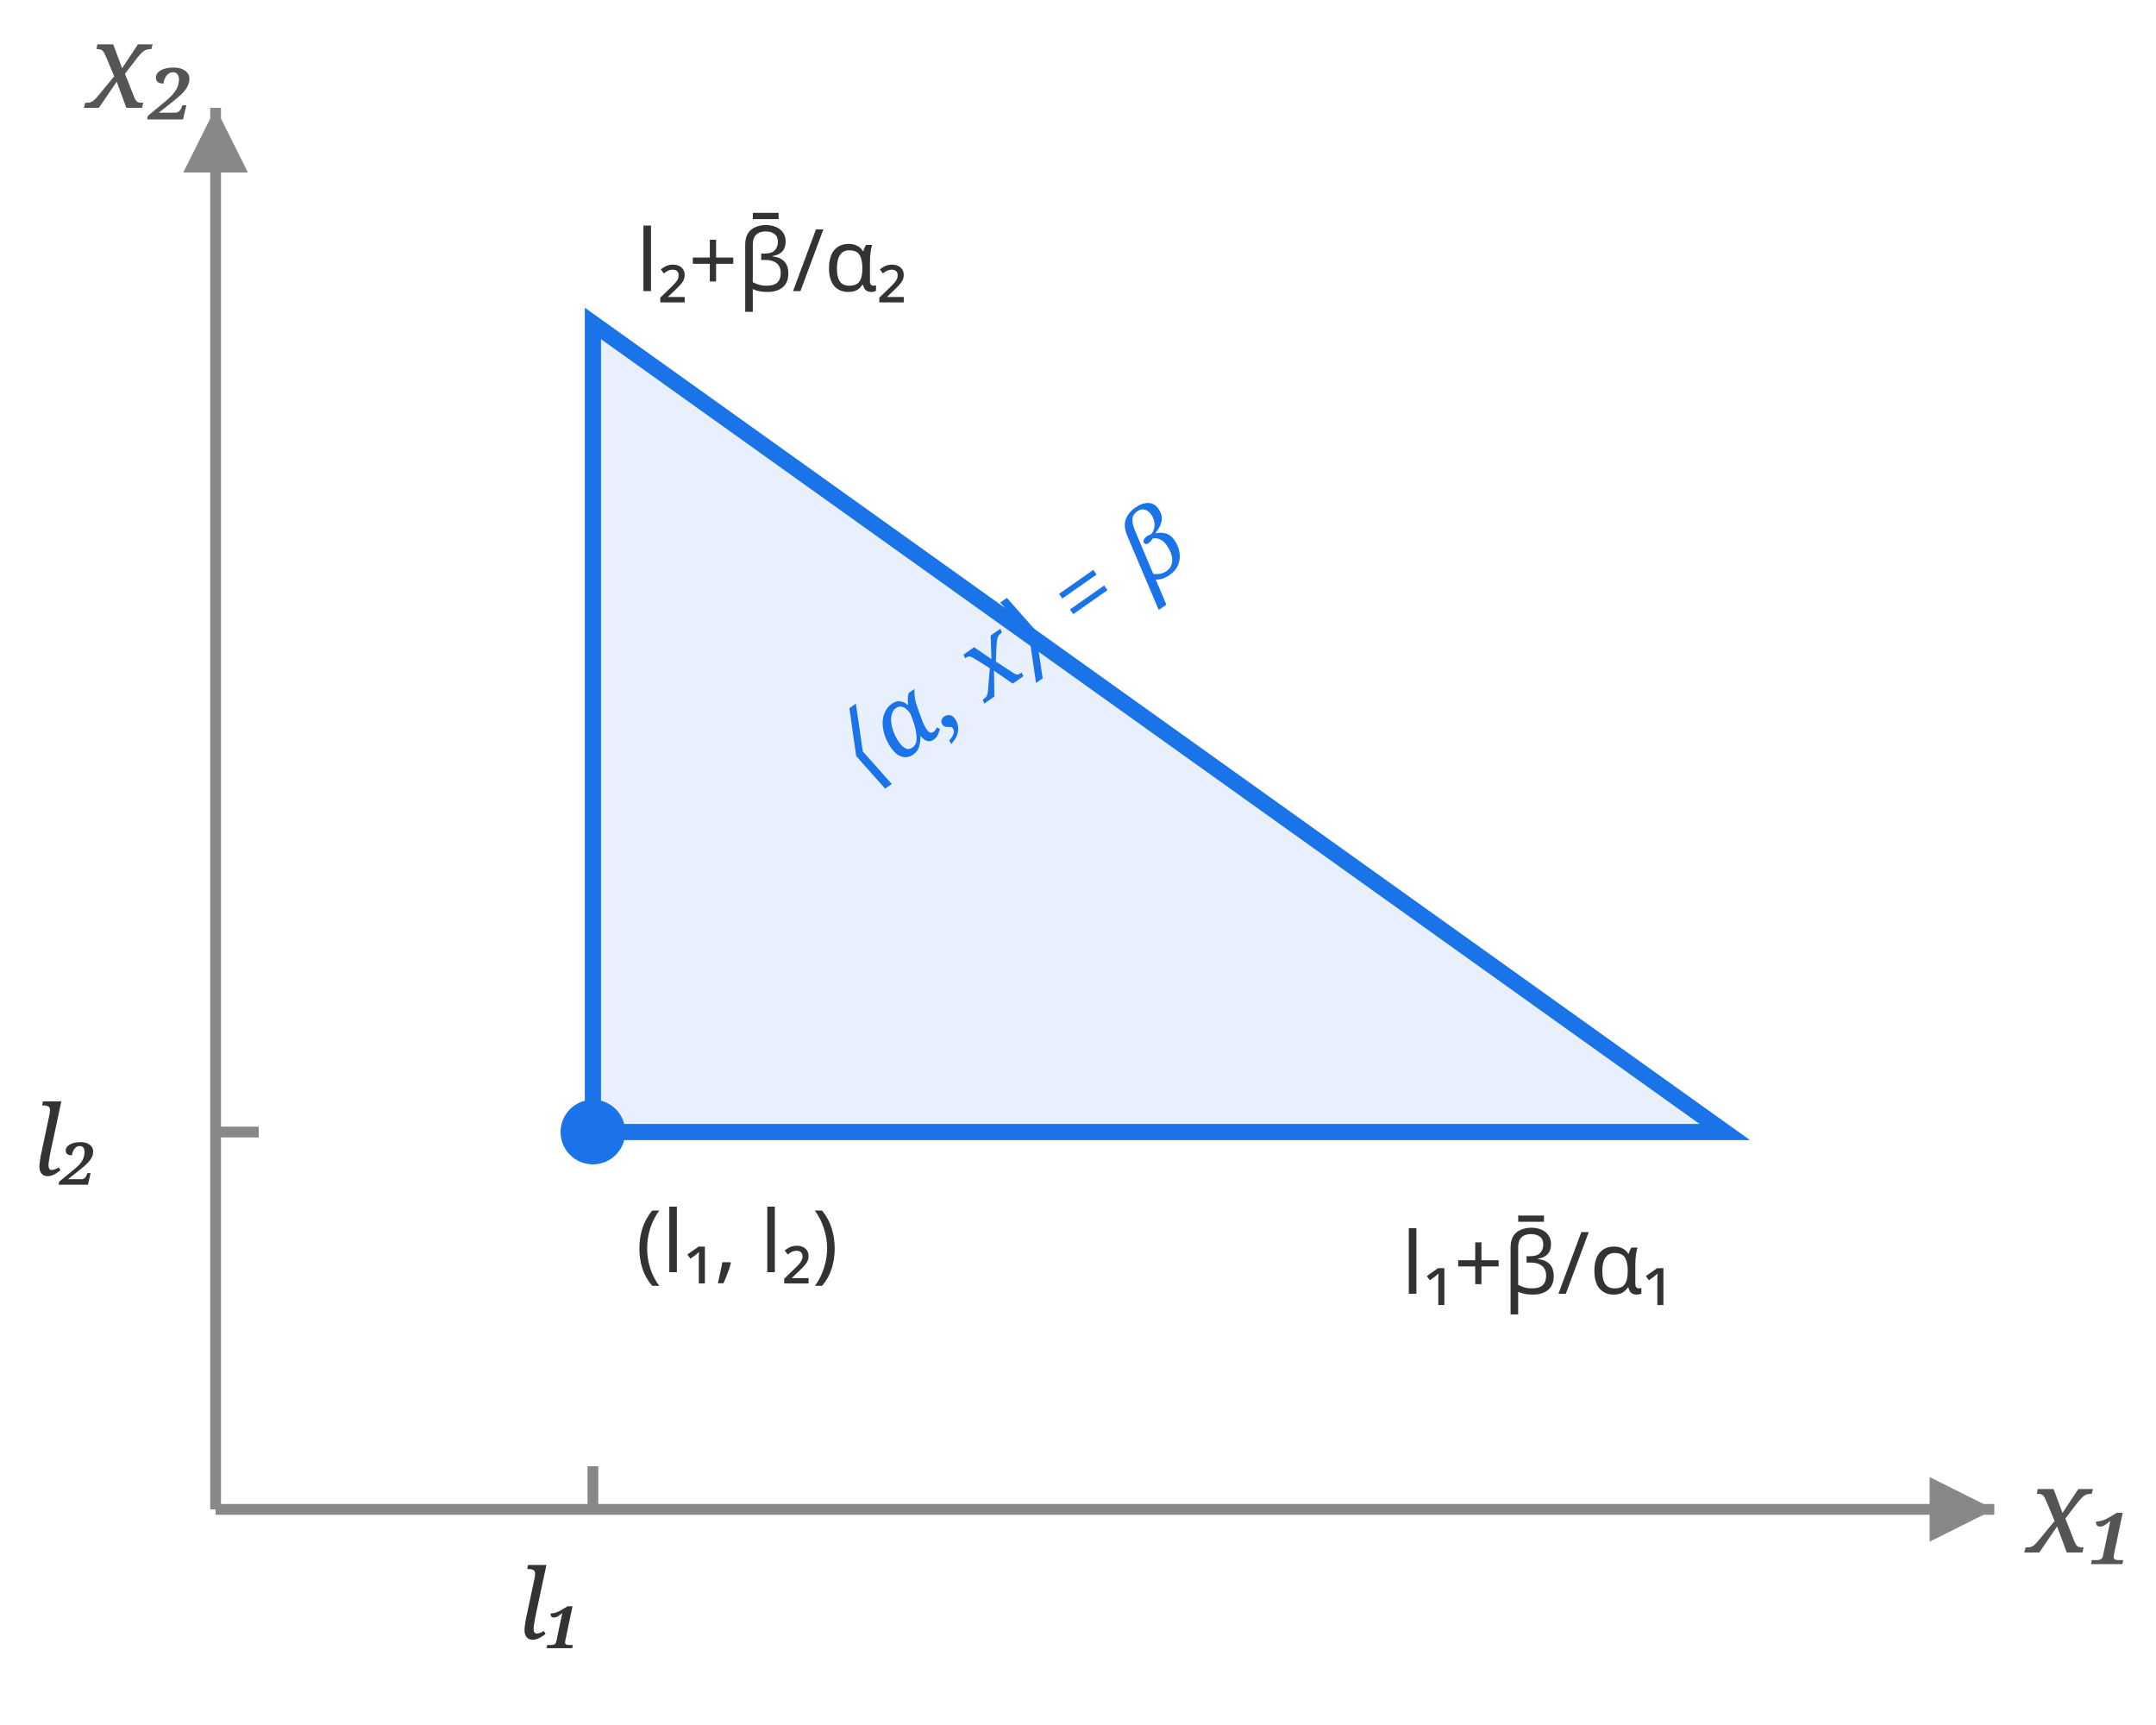
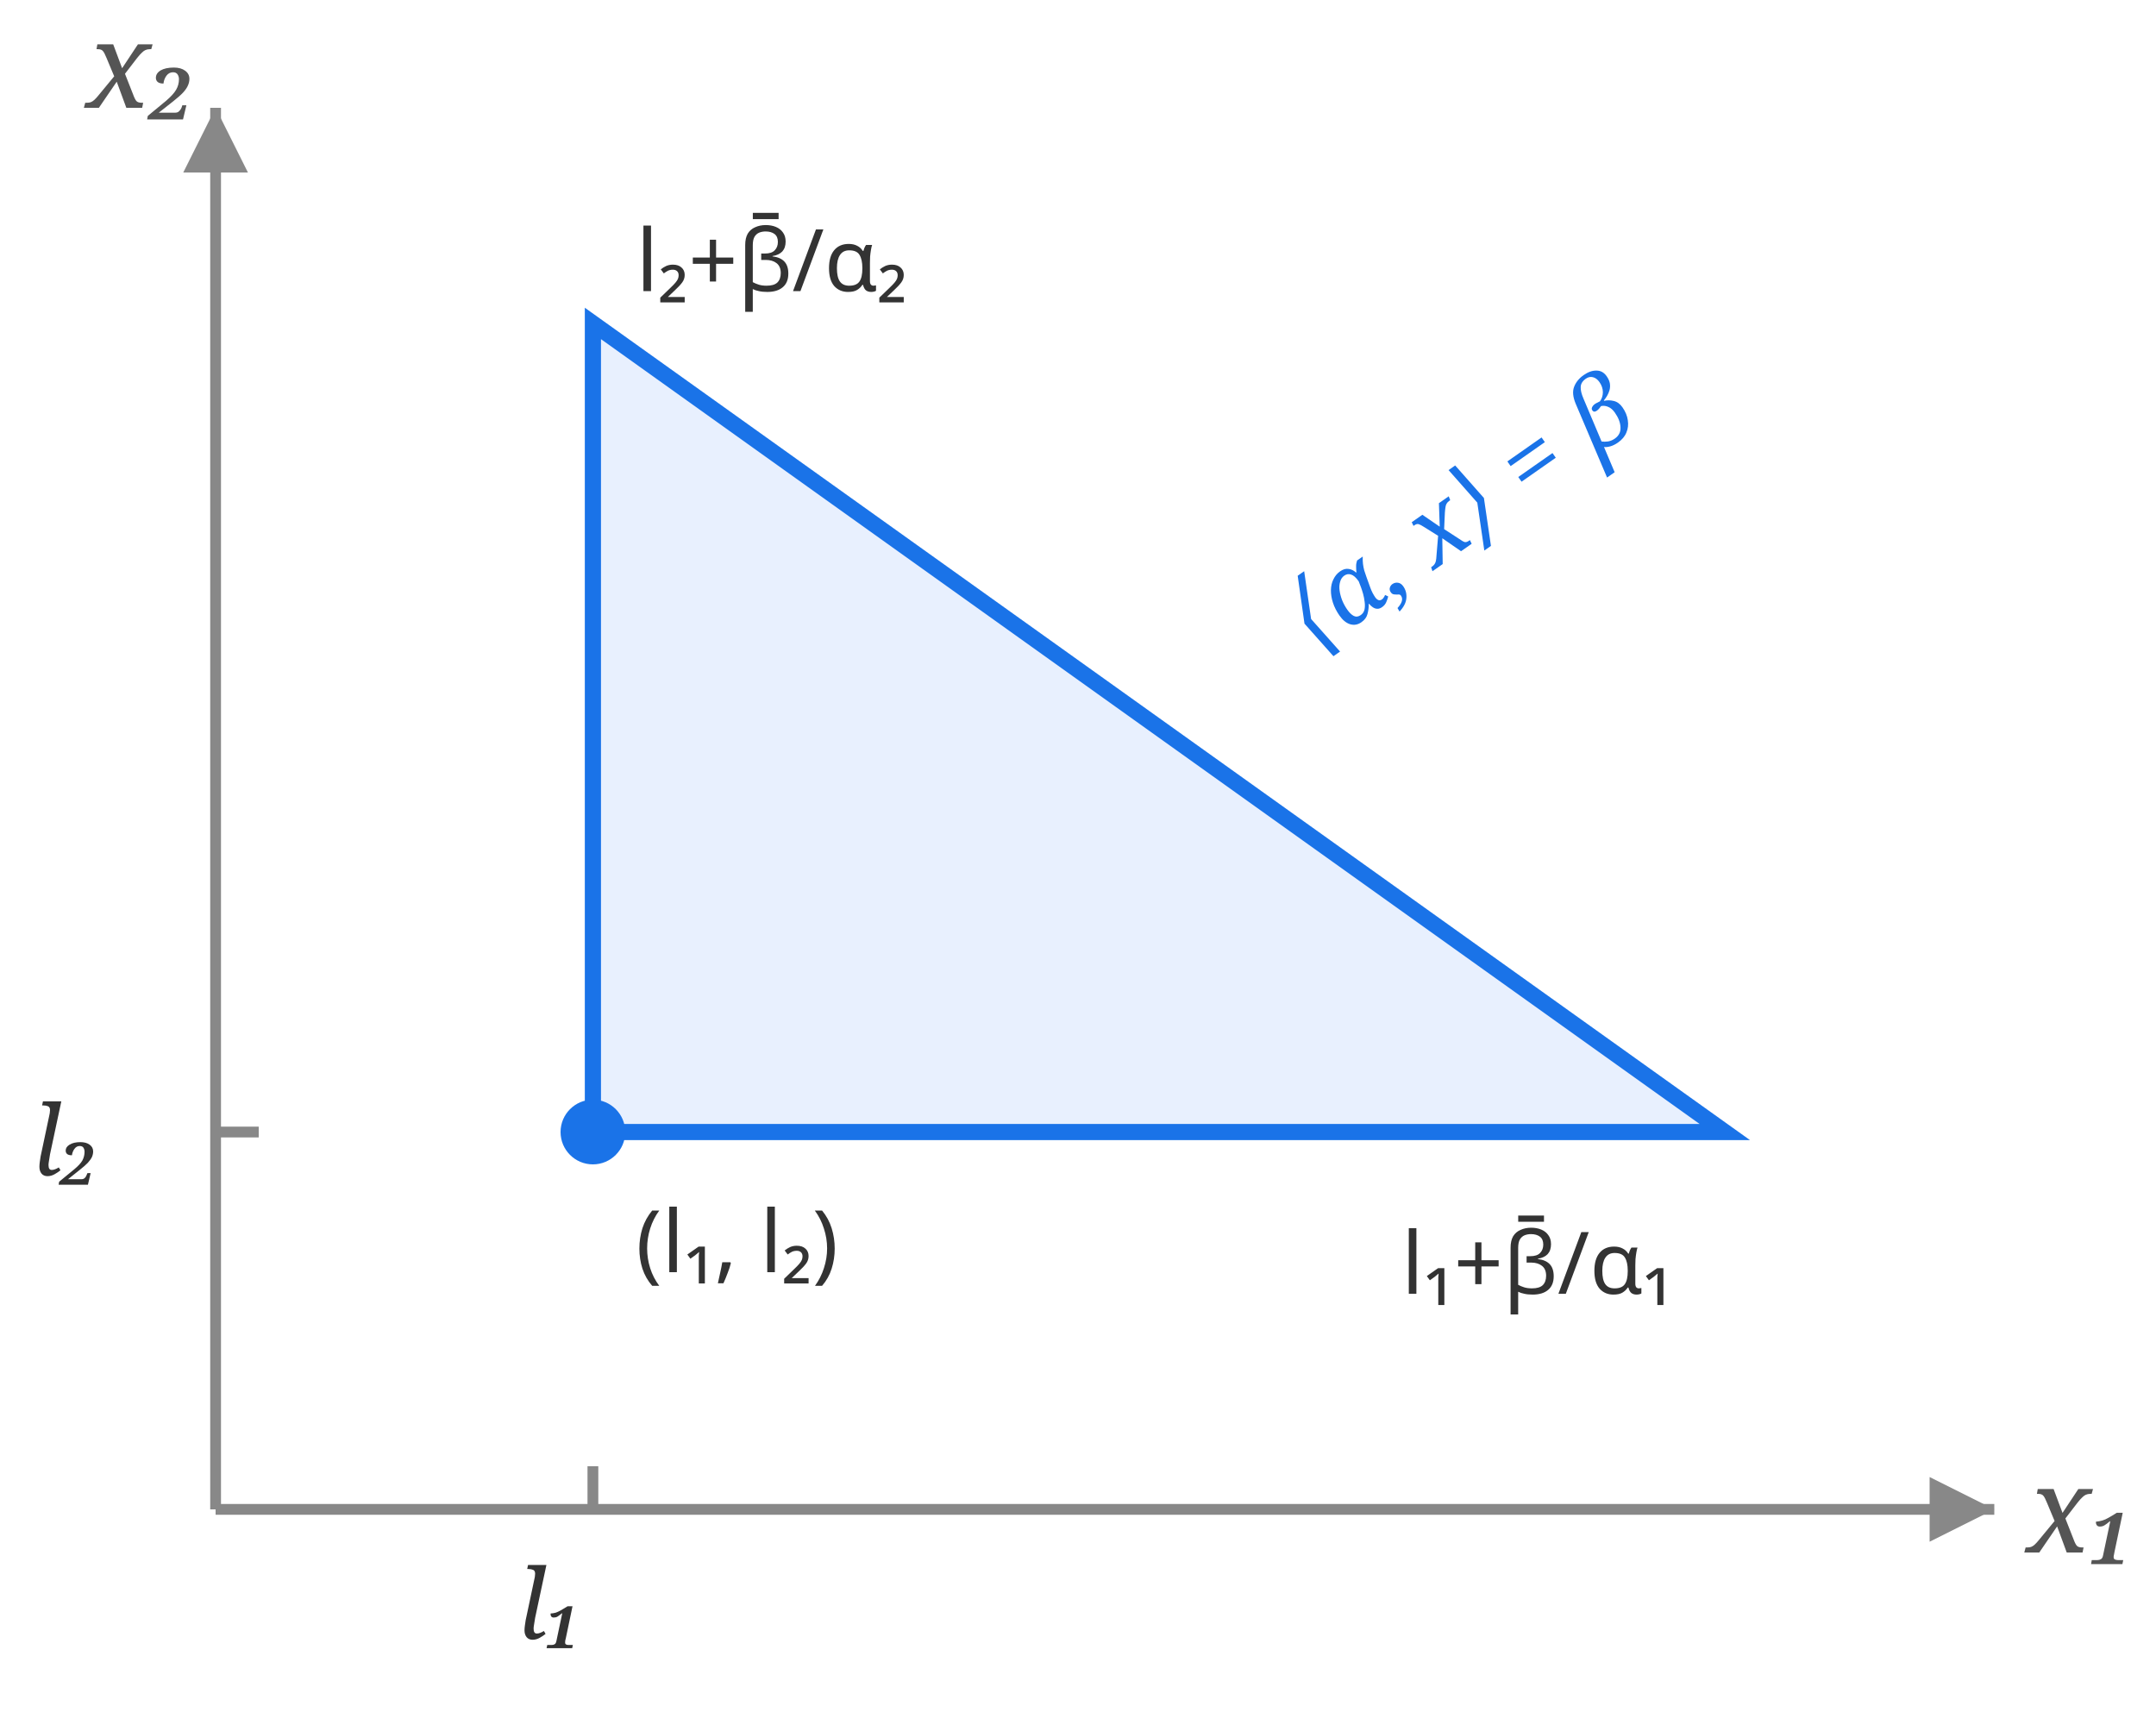
<svg xmlns="http://www.w3.org/2000/svg" viewBox="0 0 200 160" width="200" height="160">
  <line x1="20" y1="140" x2="185" y2="140" stroke="#888" stroke-width="1" />
  <line x1="20" y1="140" x2="20" y2="10" stroke="#888" stroke-width="1" />
  <polygon points="185,140 179,137 179,143" fill="#888" />
  <polygon points="20,10 17,16 23,16" fill="#888" />
  <text x="188" y="144" font-size="11" fill="#555" font-family="serif" font-style="italic">x₁</text>
  <text x="8" y="10" font-size="11" fill="#555" font-family="serif" font-style="italic">x₂</text>
  <line x1="55" y1="140" x2="55" y2="136" stroke="#888" stroke-width="1" />
  <line x1="20" y1="105" x2="24" y2="105" stroke="#888" stroke-width="1" />
  <text x="48" y="152" font-size="9" fill="#333" font-family="serif" font-style="italic">l₁</text>
  <text x="3" y="109" font-size="9" fill="#333" font-family="serif" font-style="italic">l₂</text>
  <polygon points="55,105 160,105 55,30" fill="#e8f0fe" stroke="#1a73e8" stroke-width="1.5" />
  <circle cx="55" cy="105" r="3" fill="#1a73e8" />
  <text x="59" y="118" font-size="8" fill="#333" font-family="sans-serif">(l₁, l₂)</text>
-   <text x="82" y="56" font-size="9" fill="#1a73e8" font-family="serif" font-style="italic" transform="rotate(-35, 108, 67)">⟨α, x⟩ = β</text>
+   <text x="118" y="48" font-size="9" fill="#1a73e8" font-family="serif" font-style="italic" transform="rotate(-35, 140, 48)">⟨α, x⟩ = β</text>
  <text x="130" y="120" font-size="8" fill="#333" font-family="sans-serif">l₁+β̄/α₁</text>
  <text x="59" y="27" font-size="8" fill="#333" font-family="sans-serif">l₂+β̄/α₂</text>
</svg>
